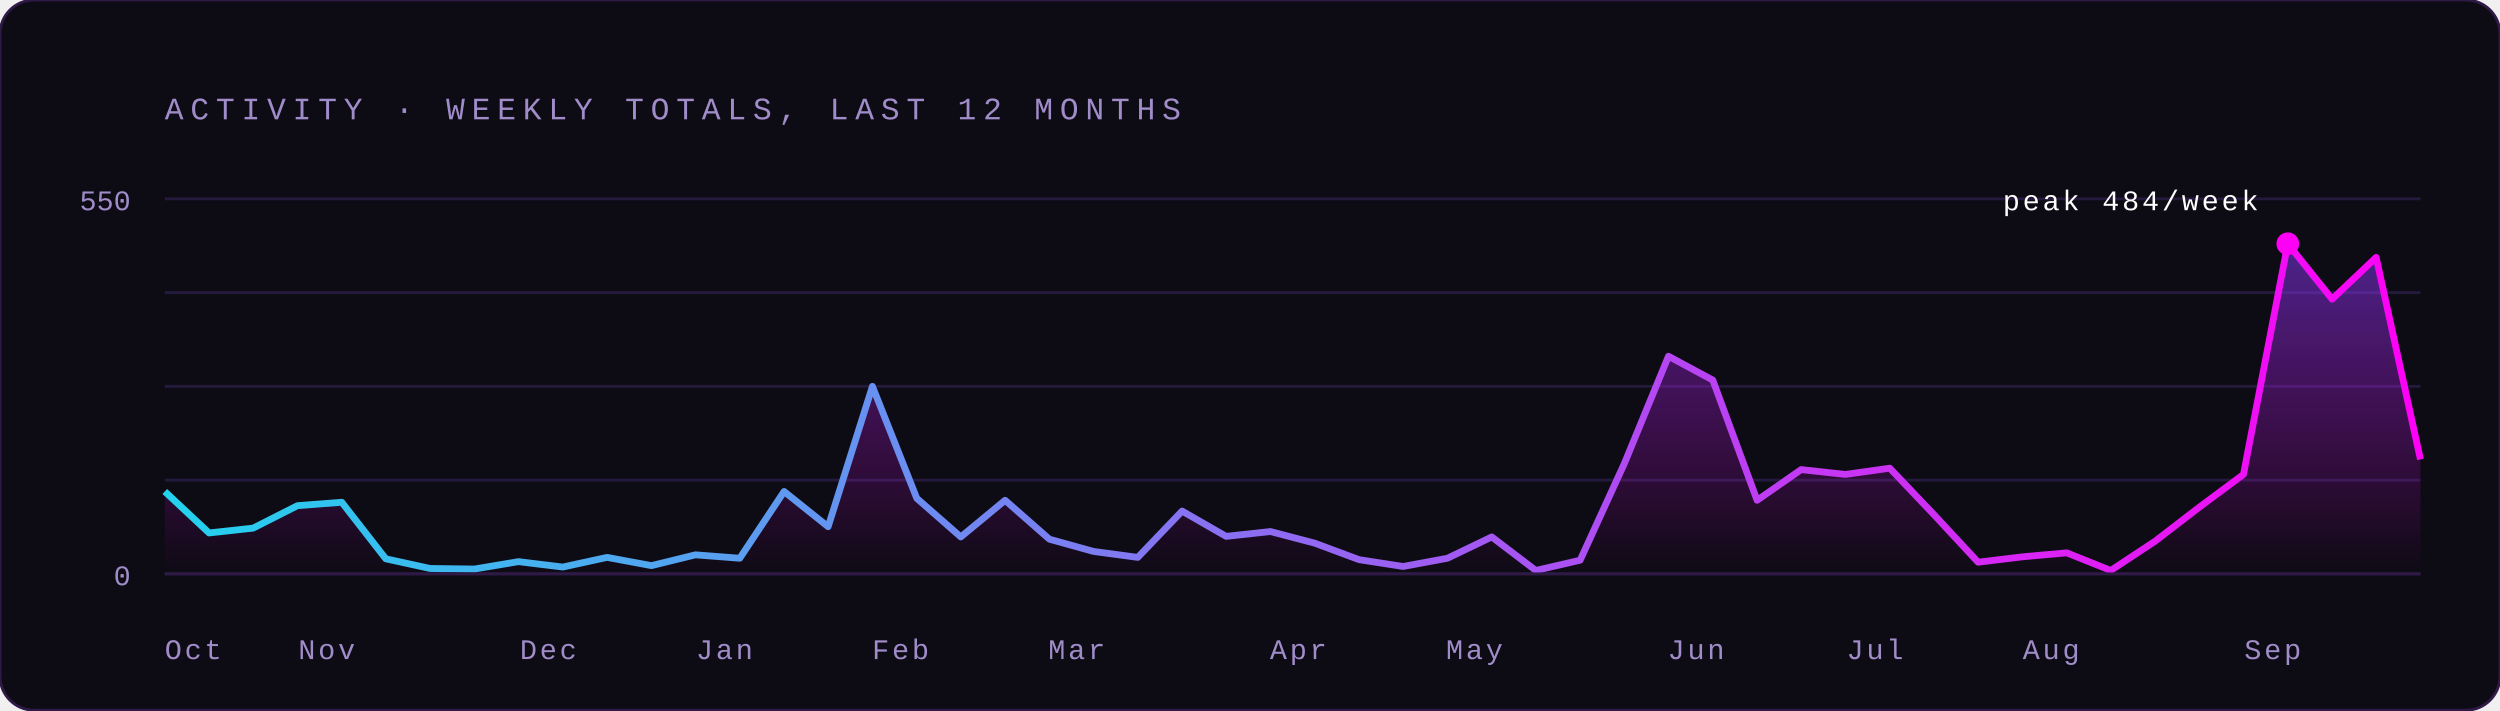
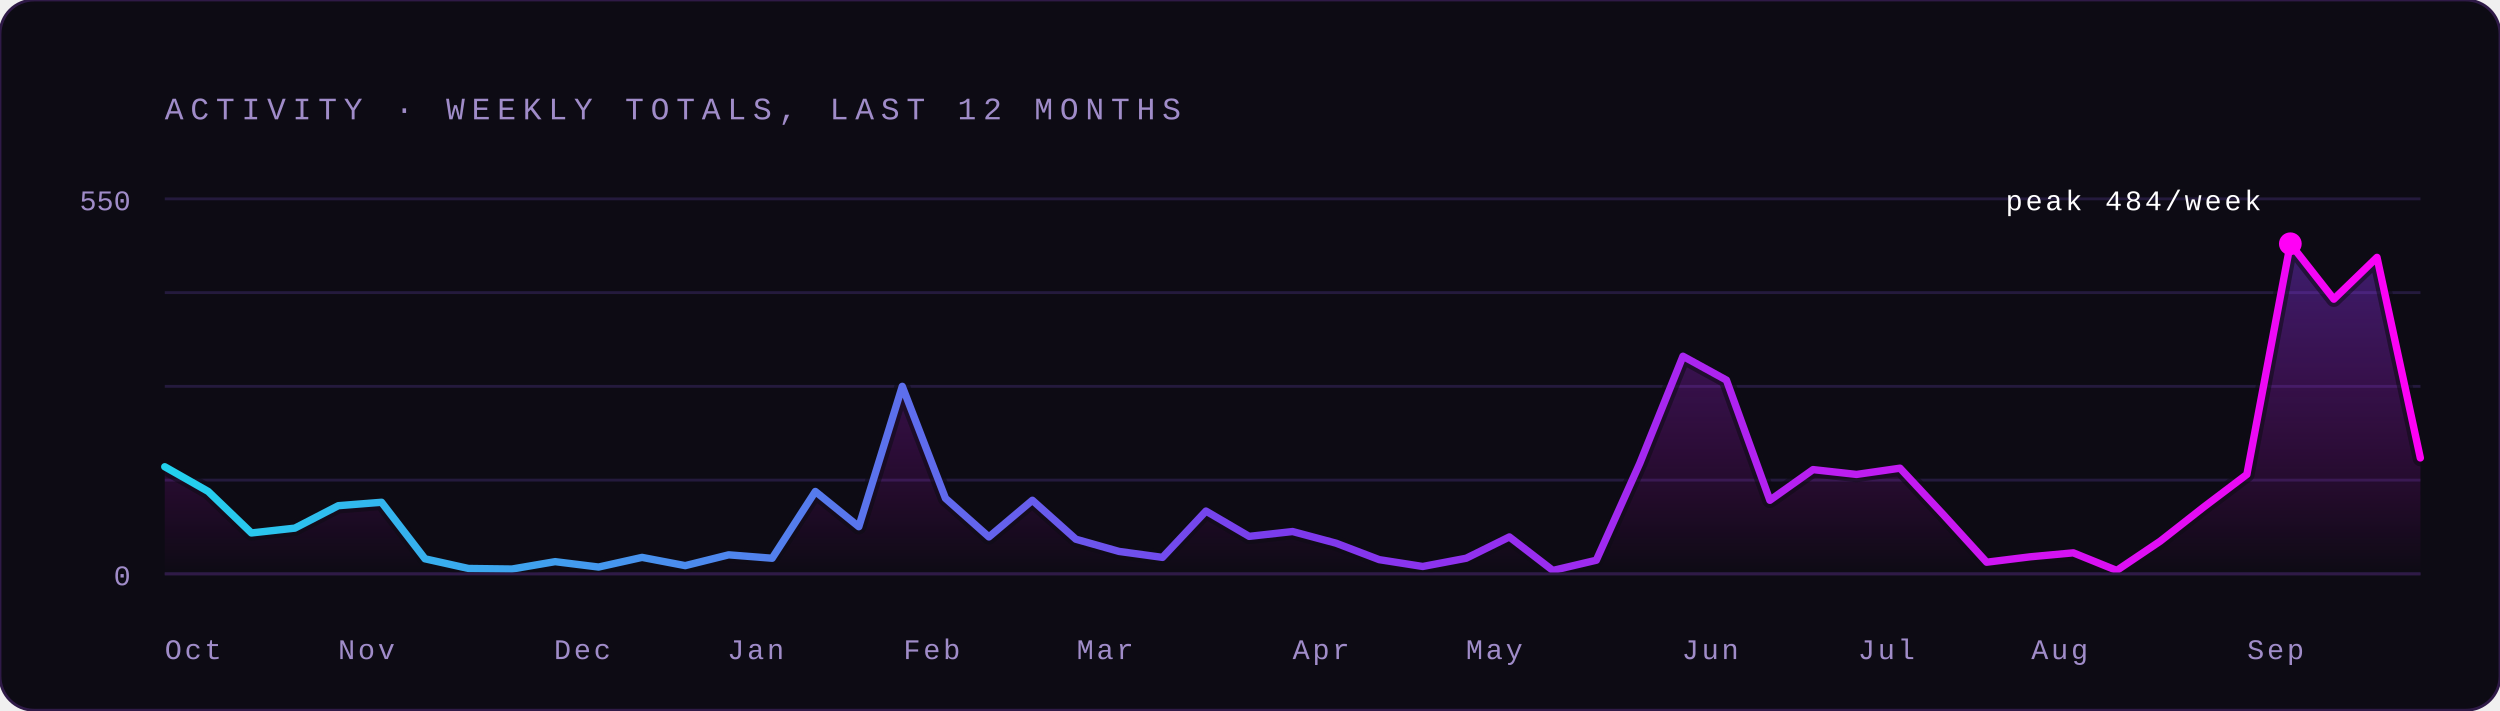
<svg xmlns="http://www.w3.org/2000/svg" viewBox="0 0 880 250" width="880" height="250" role="img" aria-labelledby="at ad">
  <defs>
-     <linearGradient id="af" x1="0" y1="0" x2="0" y2="1">
-       <stop offset="0" stop-color="#7C3AED" stop-opacity=".55" />
+     <linearGradient id="line" x1="0" y1="0" x2="1" y2="0">
+       <stop offset="0" stop-color="#22D3EE" />
+       <stop offset=".5" stop-color="#7C3AED" />
+       <stop offset="1" stop-color="#FF00F6" />
+     </linearGradient>
+     <linearGradient id="fill" x1="0" y1="0" x2="0" y2="1">
+       <stop offset="0" stop-color="#7C3AED" stop-opacity=".42" />
      <stop offset="1" stop-color="#FF00F6" stop-opacity="0" />
    </linearGradient>
-     <linearGradient id="al" x1="0" y1="0" x2="1" y2="0">
-       <stop offset="0" stop-color="#22D3EE" />
+     <linearGradient id="bar" x1="0" y1="1" x2="0" y2="0">
+       <stop offset="0" stop-color="#7C3AED" stop-opacity=".85" />
      <stop offset="1" stop-color="#FF00F6" />
+     </linearGradient>
+     <linearGradient id="ink" x1="0" y1="0" x2="1" y2="0">
+       <stop offset="0" stop-color="#FF00F6" />
+       <stop offset=".6" stop-color="#7C3AED" />
+       <stop offset="1" stop-color="#22D3EE" />
    </linearGradient>
  </defs>
  <rect width="880" height="250" rx="12" fill="#0d0b14" stroke="#2f1a47" />
  <line x1="58" y1="70" x2="852" y2="70" stroke="#241a3d" stroke-width="1" />
  <line x1="58" y1="103" x2="852" y2="103" stroke="#241a3d" stroke-width="1" />
  <line x1="58" y1="136" x2="852" y2="136" stroke="#241a3d" stroke-width="1" />
  <line x1="58" y1="169" x2="852" y2="169" stroke="#241a3d" stroke-width="1" />
  <line x1="58" y1="202" x2="852" y2="202" stroke="#241a3d" stroke-width="1" />
  <text x="46" y="74" text-anchor="end" font-family="ui-monospace,SFMono-Regular,Menlo,Consolas,'Liberation Mono',monospace" font-size="10" fill="#a08cc9">550</text>
  <text x="46" y="206" text-anchor="end" font-family="ui-monospace,SFMono-Regular,Menlo,Consolas,'Liberation Mono',monospace" font-size="10" fill="#a08cc9">0</text>
-   <path d="M58.0 173.0 L73.6 187.6 L89.1 185.9 L104.7 178.0 L120.3 176.8 L135.8 196.7 L151.4 200.1 L167.0 200.3 L182.5 197.7 L198.1 199.6 L213.7 196.2 L229.3 199.1 L244.8 195.3 L260.4 196.5 L276.0 173.0 L291.5 185.4 L307.1 136.0 L322.7 175.4 L338.2 189.0 L353.8 176.1 L369.4 189.8 L384.9 194.1 L400.5 196.2 L416.1 179.9 L431.6 188.8 L447.2 187.1 L462.8 191.2 L478.4 197.0 L493.9 199.4 L509.5 196.5 L525.1 189.0 L540.6 200.8 L556.2 197.2 L571.8 163.1 L587.3 125.4 L602.9 133.8 L618.5 176.1 L634.0 165.3 L649.6 167.0 L665.2 164.8 L680.7 181.1 L696.3 197.9 L711.9 196.0 L727.5 194.6 L743.0 200.8 L758.6 190.5 L774.2 178.5 L789.7 167.0 L805.3 85.8 L820.9 105.3 L836.4 90.6 L852.0 161.7 L852.0 202 L58 202 Z" fill="url(#af)" />
-   <polyline points="58.0,173.0 73.6,187.6 89.1,185.9 104.7,178.0 120.3,176.8 135.8,196.7 151.4,200.1 167.0,200.3 182.5,197.7 198.1,199.6 213.7,196.2 229.3,199.1 244.8,195.3 260.4,196.5 276.0,173.0 291.5,185.4 307.1,136.0 322.7,175.4 338.2,189.0 353.8,176.1 369.4,189.8 384.9,194.1 400.5,196.2 416.1,179.9 431.6,188.8 447.2,187.1 462.8,191.2 478.4,197.0 493.9,199.4 509.5,196.5 525.1,189.0 540.6,200.8 556.2,197.2 571.8,163.1 587.3,125.4 602.9,133.8 618.5,176.1 634.0,165.3 649.6,167.0 665.2,164.8 680.7,181.1 696.3,197.9 711.9,196.0 727.5,194.6 743.0,200.8 758.6,190.5 774.2,178.5 789.7,167.0 805.3,85.8 820.9,105.3 836.4,90.6 852.0,161.7" fill="none" stroke="url(#al)" stroke-width="2.4" stroke-linejoin="round" />
-   <circle cx="805.3" cy="85.8" r="4" fill="#FF00F6" />
-   <text x="795" y="74" text-anchor="end" font-family="ui-monospace,SFMono-Regular,Menlo,Consolas,'Liberation Mono',monospace" font-size="10" fill="#ffffff" letter-spacing="1">peak 484/week</text>
+   <path d="M58.0 164.3 L73.3 173.0 L88.5 187.6 L103.8 185.9 L119.1 178.0 L134.3 176.8 L149.6 196.7 L164.9 200.1 L180.2 200.3 L195.4 197.7 L210.7 199.6 L226.0 196.2 L241.2 199.1 L256.5 195.3 L271.8 196.5 L287.0 173.0 L302.3 185.4 L317.6 136.0 L332.8 175.4 L348.1 189.0 L363.4 176.1 L378.7 189.8 L393.9 194.1 L409.2 196.2 L424.5 179.9 L439.7 188.8 L455.0 187.1 L470.3 191.2 L485.5 197.0 L500.8 199.4 L516.1 196.5 L531.3 189.0 L546.6 200.8 L561.9 197.2 L577.2 163.1 L592.4 125.4 L607.7 133.8 L623.0 176.1 L638.2 165.3 L653.5 167.0 L668.8 164.8 L684.0 181.1 L699.3 197.9 L714.6 196.0 L729.8 194.6 L745.1 200.8 L760.4 190.5 L775.7 178.5 L790.9 167.0 L806.2 85.8 L821.5 105.3 L836.7 90.6 L852.0 161.4 L852.0 202 L58 202 Z" fill="url(#fill)">
+     <animate attributeName="opacity" from="0" to="1" begin="0.55s" dur="0.7s" fill="freeze" />
+   </path>
+   <polyline points="58.0,164.3 73.3,173.0 88.5,187.6 103.8,185.9 119.1,178.0 134.3,176.8 149.6,196.7 164.9,200.1 180.2,200.3 195.4,197.7 210.7,199.6 226.0,196.2 241.2,199.1 256.5,195.3 271.8,196.5 287.0,173.0 302.3,185.4 317.6,136.0 332.8,175.4 348.1,189.0 363.4,176.1 378.7,189.8 393.9,194.1 409.2,196.2 424.5,179.9 439.7,188.8 455.0,187.1 470.3,191.2 485.5,197.0 500.8,199.4 516.1,196.5 531.3,189.0 546.6,200.8 561.9,197.2 577.2,163.1 592.4,125.4 607.7,133.8 623.0,176.1 638.2,165.3 653.5,167.0 668.8,164.8 684.0,181.1 699.3,197.9 714.6,196.0 729.8,194.6 745.1,200.8 760.4,190.5 775.7,178.5 790.9,167.0 806.2,85.8 821.5,105.3 836.7,90.6 852.0,161.4" fill="none" stroke="#0d0b14" stroke-width="5.5" stroke-linejoin="round" stroke-linecap="round" opacity=".55" />
+   <polyline points="58.0,164.3 73.3,173.0 88.5,187.6 103.8,185.9 119.1,178.0 134.3,176.8 149.6,196.7 164.9,200.1 180.2,200.3 195.4,197.7 210.7,199.6 226.0,196.2 241.2,199.1 256.5,195.3 271.8,196.5 287.0,173.0 302.3,185.4 317.6,136.0 332.8,175.4 348.1,189.0 363.4,176.1 378.7,189.8 393.9,194.1 409.2,196.2 424.5,179.9 439.7,188.8 455.0,187.1 470.3,191.2 485.5,197.0 500.8,199.4 516.1,196.5 531.3,189.0 546.6,200.8 561.9,197.2 577.2,163.1 592.4,125.4 607.7,133.8 623.0,176.1 638.2,165.3 653.5,167.0 668.8,164.8 684.0,181.1 699.3,197.9 714.6,196.0 729.8,194.6 745.1,200.8 760.4,190.5 775.7,178.5 790.9,167.0 806.2,85.8 821.5,105.3 836.7,90.6 852.0,161.4" fill="none" stroke="url(#line)" stroke-width="2.6" stroke-linejoin="round" stroke-linecap="round" stroke-dasharray="1180" stroke-dashoffset="0">
+     <animate attributeName="stroke-dashoffset" from="1180" to="0" dur="1.15s" fill="freeze" />
+   </polyline>
+   <circle cx="806.2" cy="85.8" r="4" fill="#FF00F6" />
+   <text x="796" y="74" text-anchor="end" font-family="ui-monospace,SFMono-Regular,Menlo,Consolas,'Liberation Mono',monospace" font-size="10" fill="#ffffff" letter-spacing="1">peak 484/week</text>
  <line x1="58" y1="202" x2="852" y2="202" stroke="#2f1a47" stroke-width="1" />
  <text x="58" y="232" font-family="ui-monospace,SFMono-Regular,Menlo,Consolas,'Liberation Mono',monospace" font-size="10" fill="#a08cc9" letter-spacing="1">Oct</text>
-   <text x="105" y="232" font-family="ui-monospace,SFMono-Regular,Menlo,Consolas,'Liberation Mono',monospace" font-size="10" fill="#a08cc9" letter-spacing="1">Nov</text>
-   <text x="183" y="232" font-family="ui-monospace,SFMono-Regular,Menlo,Consolas,'Liberation Mono',monospace" font-size="10" fill="#a08cc9" letter-spacing="1">Dec</text>
-   <text x="245" y="232" font-family="ui-monospace,SFMono-Regular,Menlo,Consolas,'Liberation Mono',monospace" font-size="10" fill="#a08cc9" letter-spacing="1">Jan</text>
-   <text x="307" y="232" font-family="ui-monospace,SFMono-Regular,Menlo,Consolas,'Liberation Mono',monospace" font-size="10" fill="#a08cc9" letter-spacing="1">Feb</text>
-   <text x="369" y="232" font-family="ui-monospace,SFMono-Regular,Menlo,Consolas,'Liberation Mono',monospace" font-size="10" fill="#a08cc9" letter-spacing="1">Mar</text>
-   <text x="447" y="232" font-family="ui-monospace,SFMono-Regular,Menlo,Consolas,'Liberation Mono',monospace" font-size="10" fill="#a08cc9" letter-spacing="1">Apr</text>
-   <text x="509" y="232" font-family="ui-monospace,SFMono-Regular,Menlo,Consolas,'Liberation Mono',monospace" font-size="10" fill="#a08cc9" letter-spacing="1">May</text>
-   <text x="587" y="232" font-family="ui-monospace,SFMono-Regular,Menlo,Consolas,'Liberation Mono',monospace" font-size="10" fill="#a08cc9" letter-spacing="1">Jun</text>
-   <text x="650" y="232" font-family="ui-monospace,SFMono-Regular,Menlo,Consolas,'Liberation Mono',monospace" font-size="10" fill="#a08cc9" letter-spacing="1">Jul</text>
-   <text x="712" y="232" font-family="ui-monospace,SFMono-Regular,Menlo,Consolas,'Liberation Mono',monospace" font-size="10" fill="#a08cc9" letter-spacing="1">Aug</text>
-   <text x="790" y="232" font-family="ui-monospace,SFMono-Regular,Menlo,Consolas,'Liberation Mono',monospace" font-size="10" fill="#a08cc9" letter-spacing="1">Sep</text>
+   <text x="119" y="232" font-family="ui-monospace,SFMono-Regular,Menlo,Consolas,'Liberation Mono',monospace" font-size="10" fill="#a08cc9" letter-spacing="1">Nov</text>
+   <text x="195" y="232" font-family="ui-monospace,SFMono-Regular,Menlo,Consolas,'Liberation Mono',monospace" font-size="10" fill="#a08cc9" letter-spacing="1">Dec</text>
+   <text x="256" y="232" font-family="ui-monospace,SFMono-Regular,Menlo,Consolas,'Liberation Mono',monospace" font-size="10" fill="#a08cc9" letter-spacing="1">Jan</text>
+   <text x="318" y="232" font-family="ui-monospace,SFMono-Regular,Menlo,Consolas,'Liberation Mono',monospace" font-size="10" fill="#a08cc9" letter-spacing="1">Feb</text>
+   <text x="379" y="232" font-family="ui-monospace,SFMono-Regular,Menlo,Consolas,'Liberation Mono',monospace" font-size="10" fill="#a08cc9" letter-spacing="1">Mar</text>
+   <text x="455" y="232" font-family="ui-monospace,SFMono-Regular,Menlo,Consolas,'Liberation Mono',monospace" font-size="10" fill="#a08cc9" letter-spacing="1">Apr</text>
+   <text x="516" y="232" font-family="ui-monospace,SFMono-Regular,Menlo,Consolas,'Liberation Mono',monospace" font-size="10" fill="#a08cc9" letter-spacing="1">May</text>
+   <text x="592" y="232" font-family="ui-monospace,SFMono-Regular,Menlo,Consolas,'Liberation Mono',monospace" font-size="10" fill="#a08cc9" letter-spacing="1">Jun</text>
+   <text x="654" y="232" font-family="ui-monospace,SFMono-Regular,Menlo,Consolas,'Liberation Mono',monospace" font-size="10" fill="#a08cc9" letter-spacing="1">Jul</text>
+   <text x="715" y="232" font-family="ui-monospace,SFMono-Regular,Menlo,Consolas,'Liberation Mono',monospace" font-size="10" fill="#a08cc9" letter-spacing="1">Aug</text>
+   <text x="791" y="232" font-family="ui-monospace,SFMono-Regular,Menlo,Consolas,'Liberation Mono',monospace" font-size="10" fill="#a08cc9" letter-spacing="1">Sep</text>
  <text x="58" y="42" font-family="ui-monospace,SFMono-Regular,Menlo,Consolas,'Liberation Mono',monospace" font-size="11" letter-spacing="2.4" fill="#a08cc9">ACTIVITY · WEEKLY TOTALS, LAST 12 MONTHS</text>
</svg>
